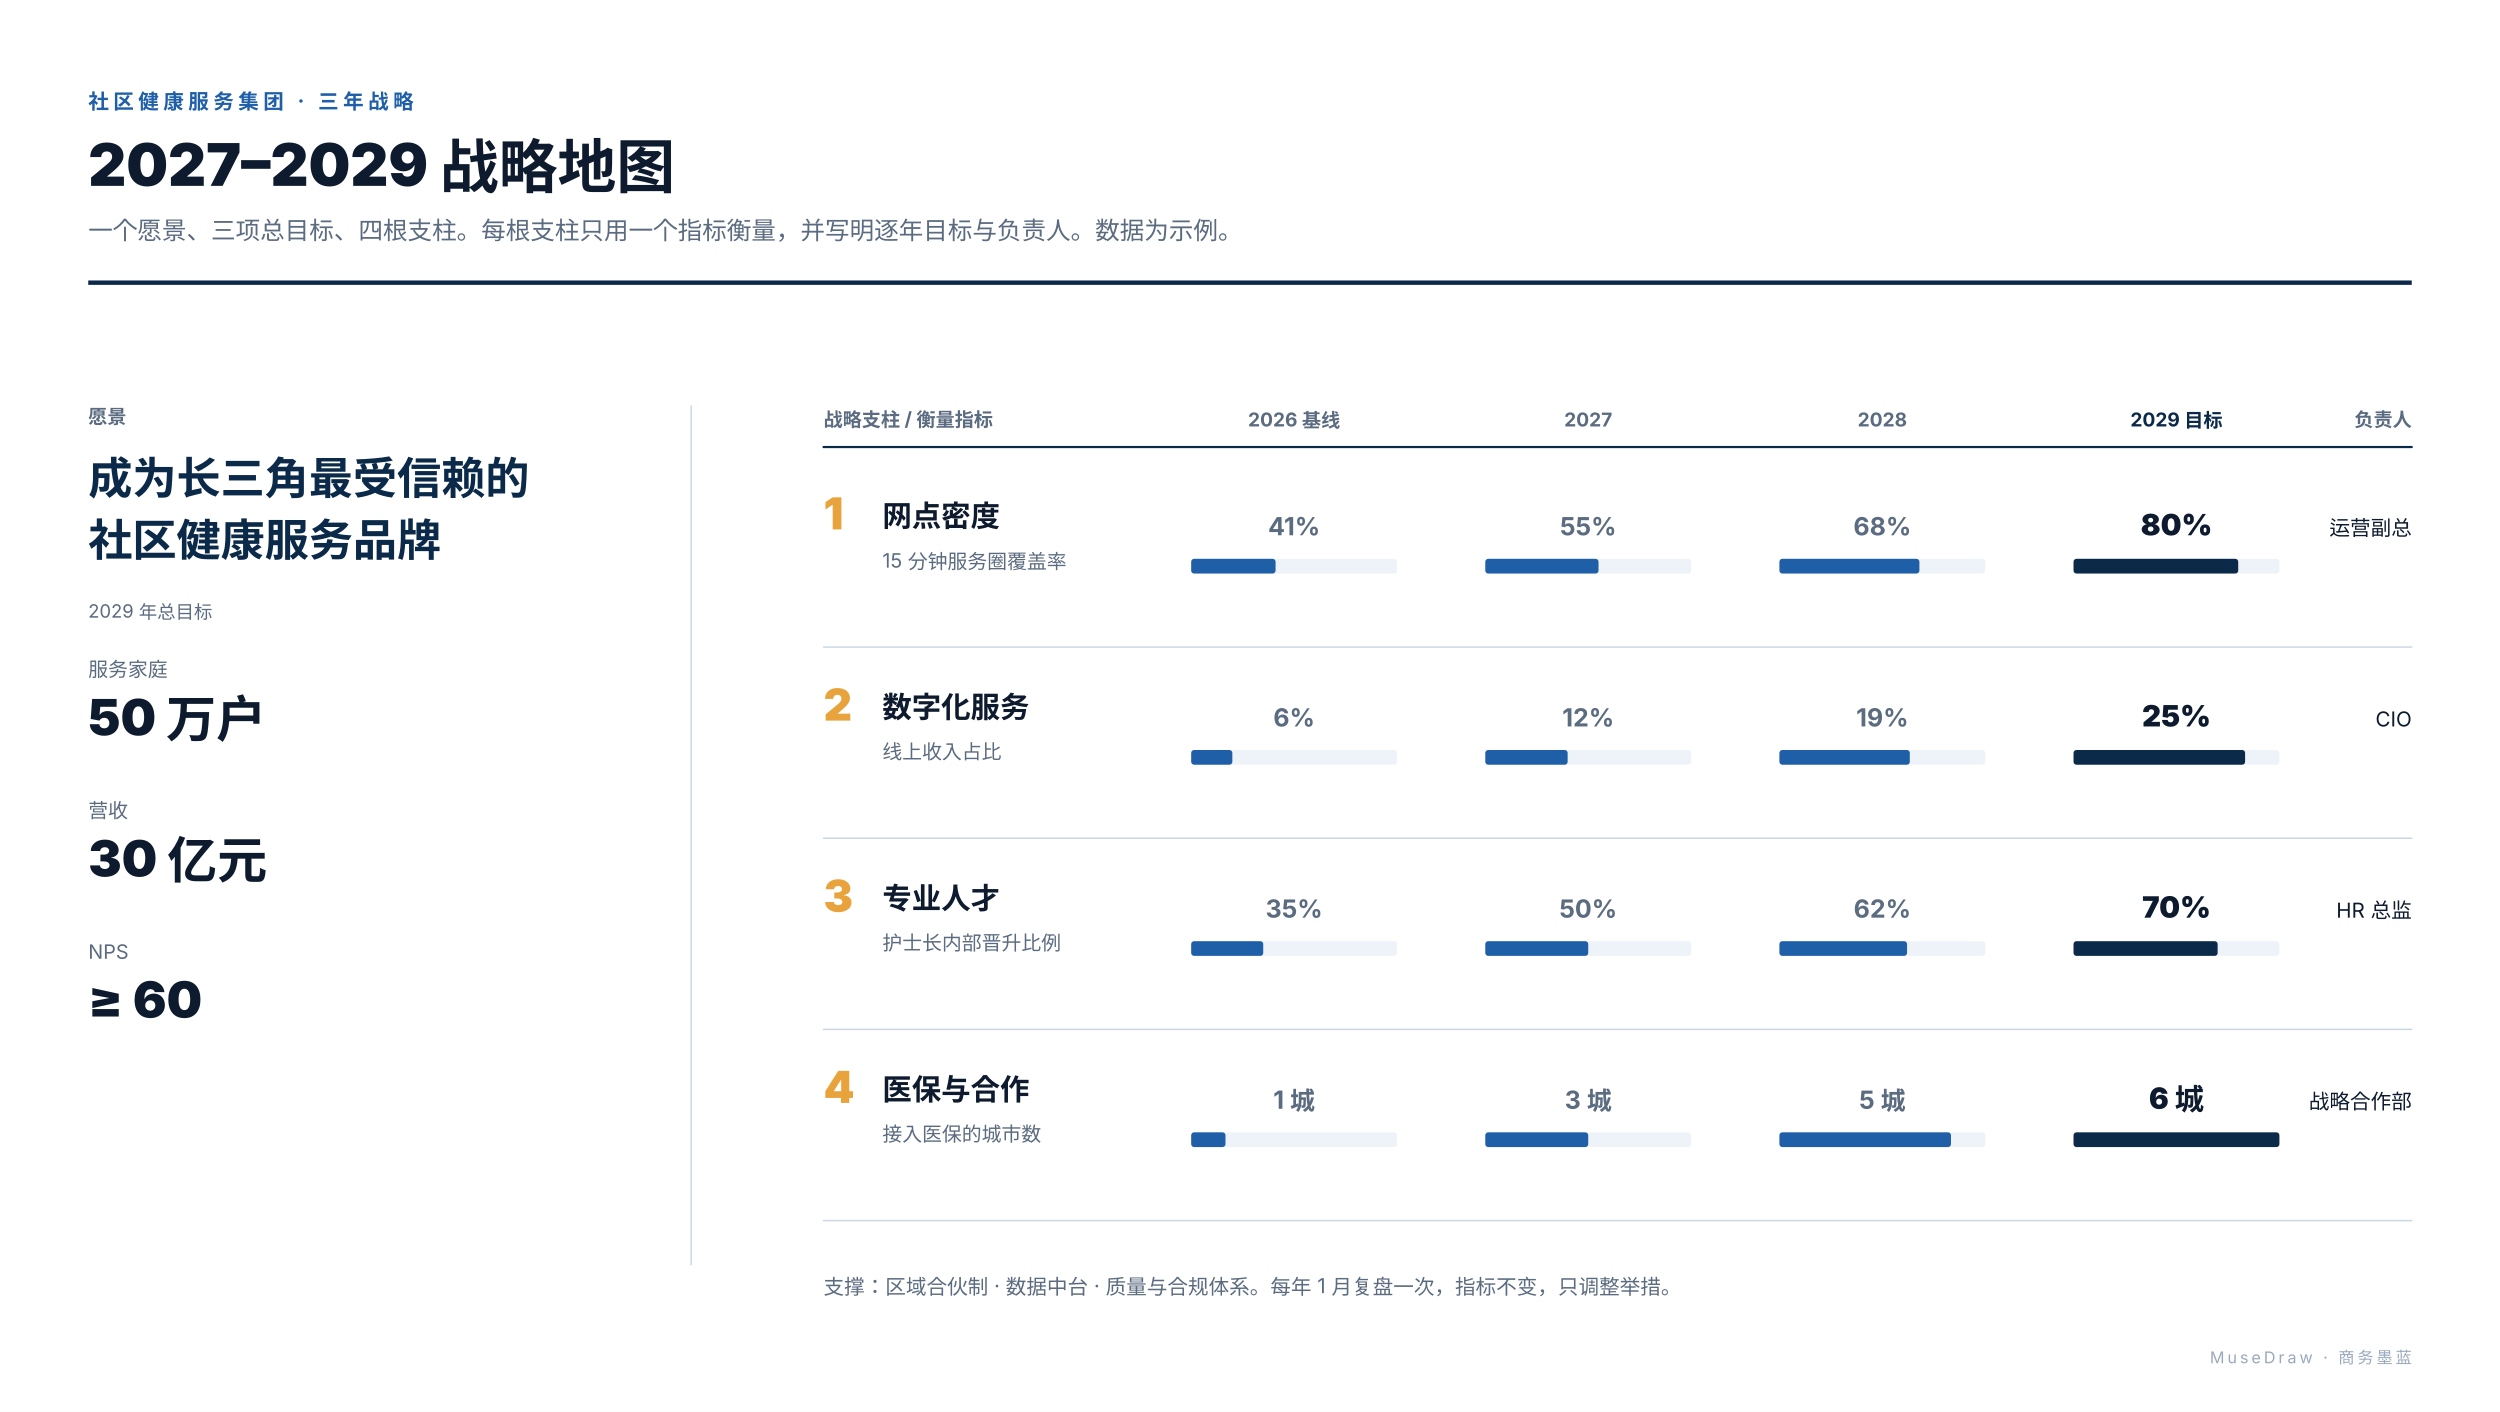
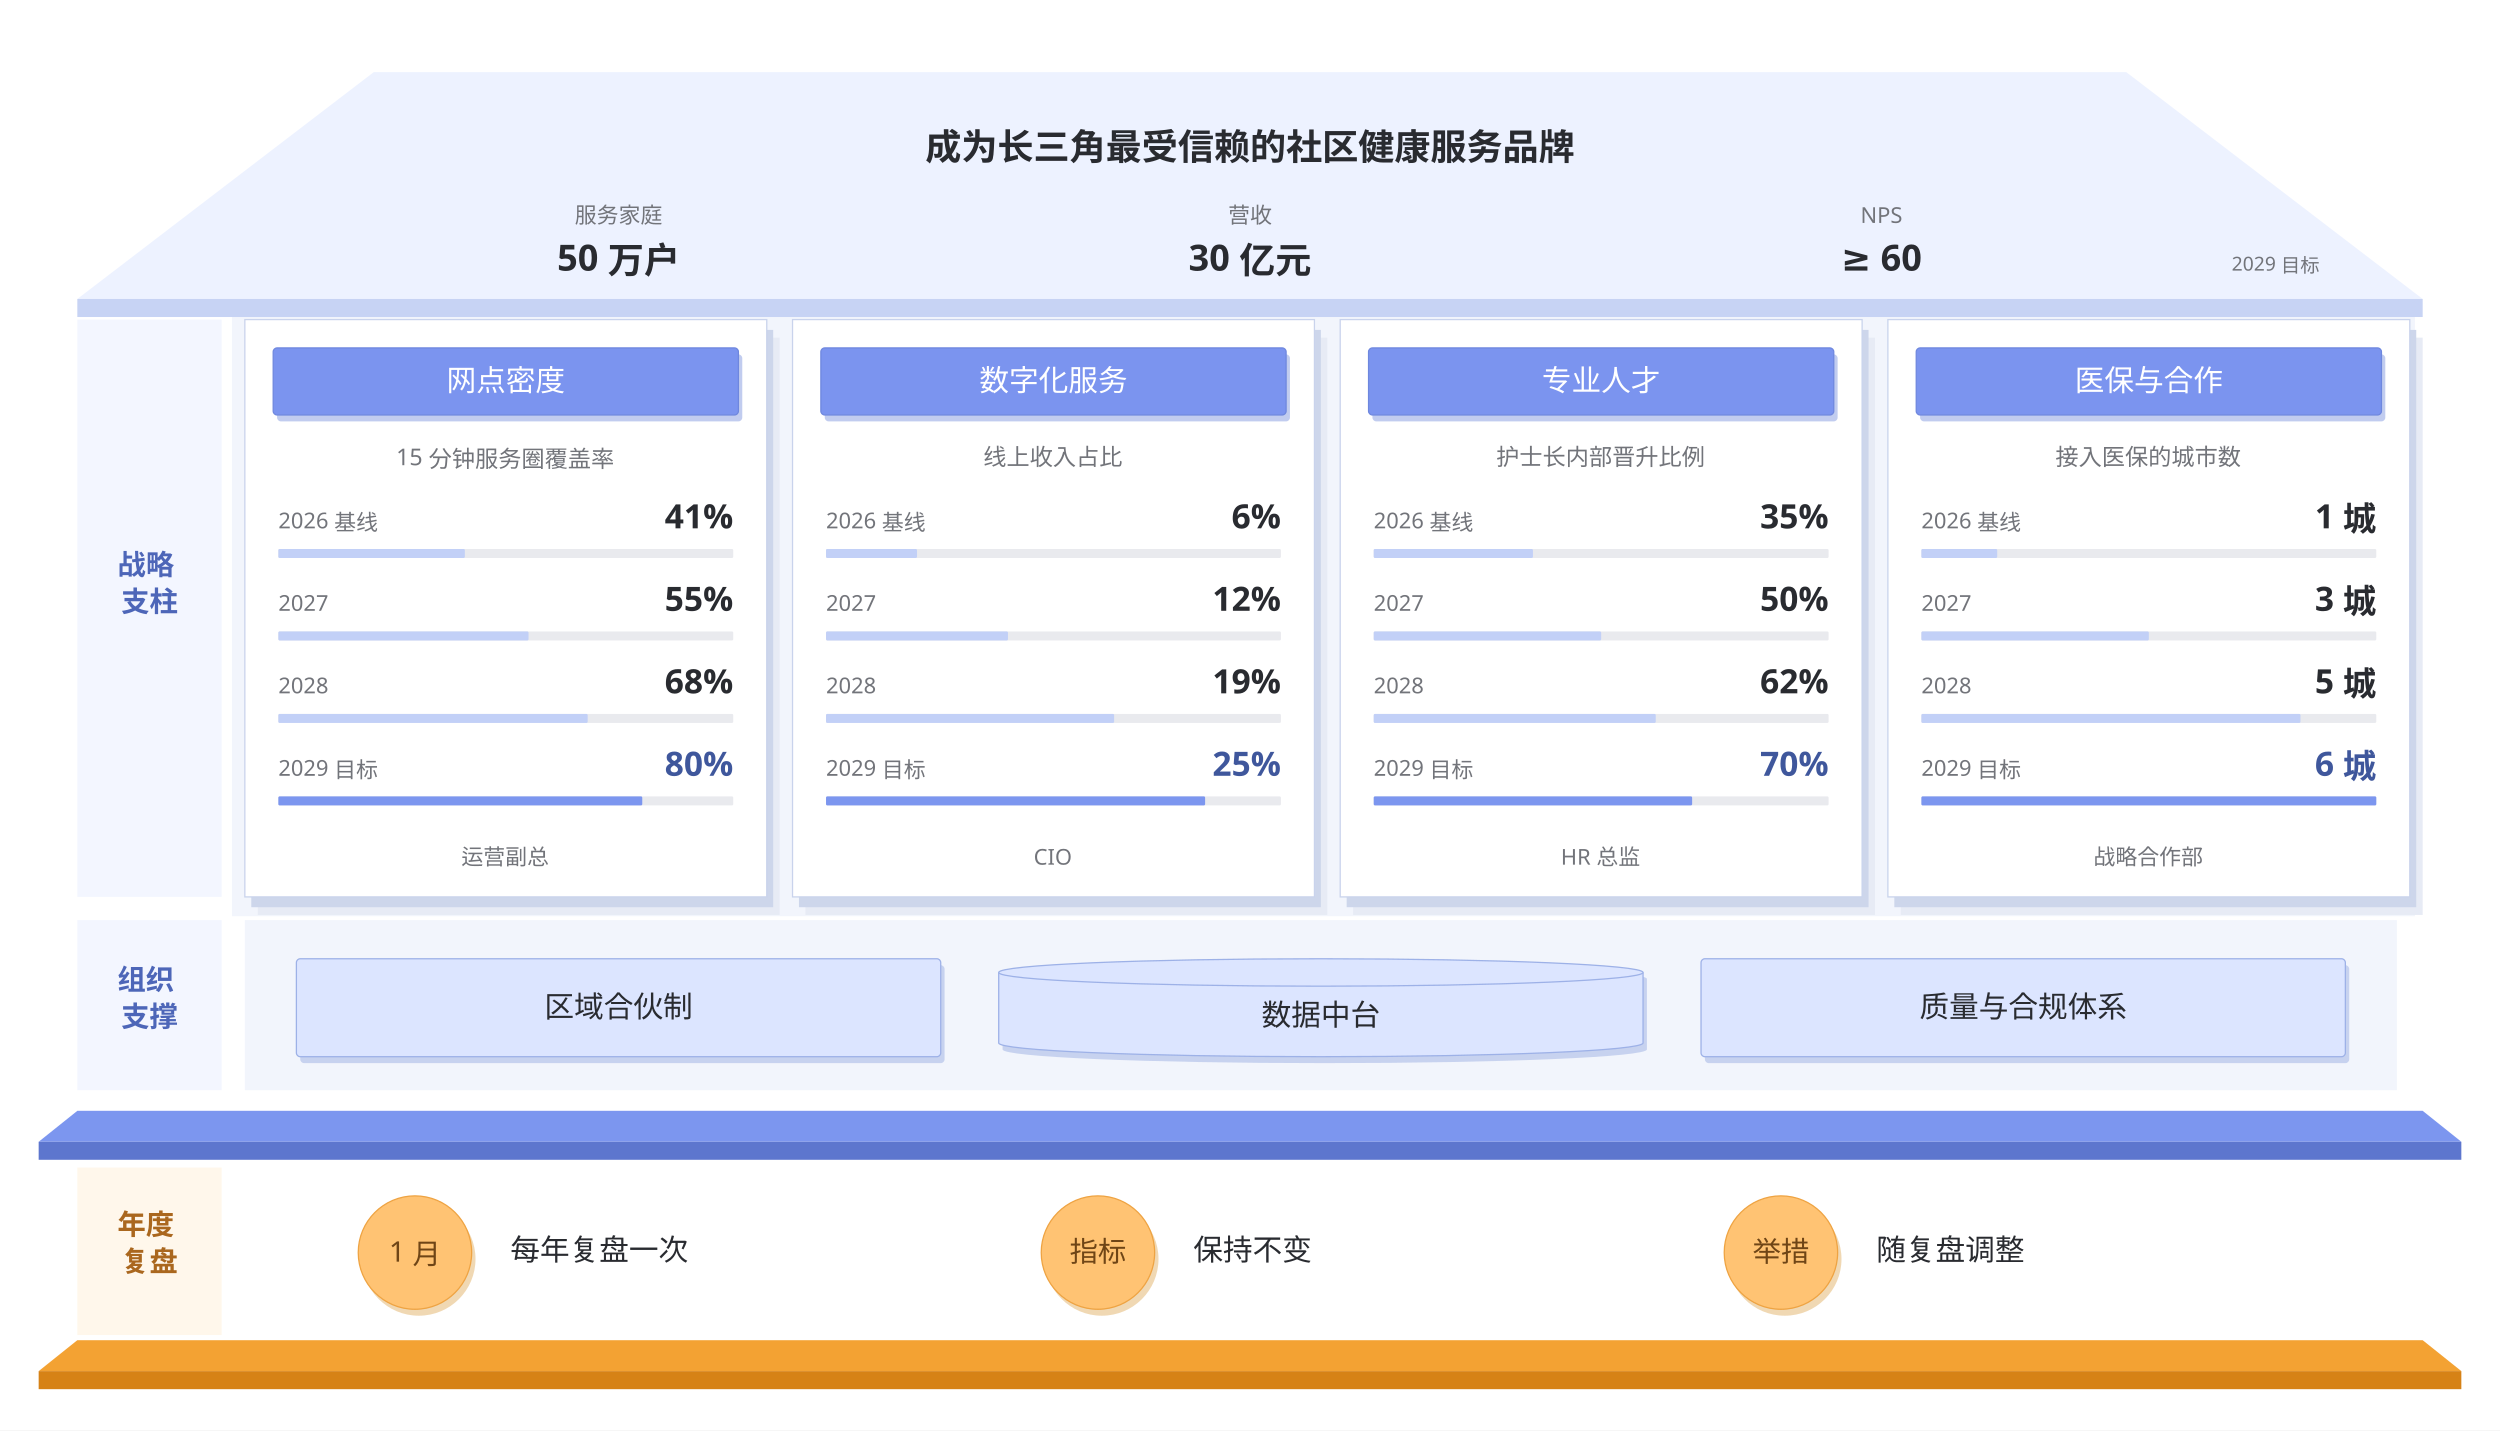
- <svg xmlns="http://www.w3.org/2000/svg" viewBox="0 0 1700 960" width="1700" height="960" role="img" aria-labelledby="md-title md-desc" data-theme="enterprise">
+ <svg xmlns="http://www.w3.org/2000/svg" viewBox="0 0 1940 1110" width="1940" height="1110" role="img" aria-labelledby="md-title md-desc" data-theme="enterprise">
  <defs />
  <g id="background">
-     <rect id="canvas" width="1700" height="960" fill="#FFFFFF" />
+     <rect id="canvas" width="1940" height="1110" fill="#ffffff" />
  </g>
  <g id="zones">
+     <g id="pillar-bay" data-md="zone">
+       <rect x="180" y="242" width="1694" height="469" rx="0" fill="#f2f5fc" stroke="none" stroke-width="1" />
+     </g>
+     <g id="pillar-label" data-md="zone">
+       <rect x="60" y="248" width="112" height="448" rx="0" fill="#f3f6ff" stroke="none" stroke-width="1" />
+     </g>
+     <g id="pillar-0-shadow-outer" data-md="zone">
+       <rect x="200" y="262" width="405" height="448" rx="0" fill="#e7ebf5" stroke="none" stroke-width="1" />
+     </g>
+     <g id="pillar-0-shadow-inner" data-md="zone">
+       <rect x="195" y="256" width="405" height="448" rx="0" fill="#cdd6eb" stroke="none" stroke-width="1" />
+     </g>
+     <g id="pillar-0" data-md="zone">
+       <rect x="190" y="248" width="405" height="448" rx="0" fill="#ffffff" stroke="#c9d3ec" stroke-width="1" />
+     </g>
+     <g id="pillar-1-shadow-outer" data-md="zone">
+       <rect x="625" y="262" width="405" height="448" rx="0" fill="#e7ebf5" stroke="none" stroke-width="1" />
+     </g>
+     <g id="pillar-1-shadow-inner" data-md="zone">
+       <rect x="620" y="256" width="405" height="448" rx="0" fill="#cdd6eb" stroke="none" stroke-width="1" />
+     </g>
+     <g id="pillar-1" data-md="zone">
+       <rect x="615" y="248" width="405" height="448" rx="0" fill="#ffffff" stroke="#c9d3ec" stroke-width="1" />
+     </g>
+     <g id="pillar-2-shadow-outer" data-md="zone">
+       <rect x="1050" y="262" width="405" height="448" rx="0" fill="#e7ebf5" stroke="none" stroke-width="1" />
+     </g>
+     <g id="pillar-2-shadow-inner" data-md="zone">
+       <rect x="1045" y="256" width="405" height="448" rx="0" fill="#cdd6eb" stroke="none" stroke-width="1" />
+     </g>
+     <g id="pillar-2" data-md="zone">
+       <rect x="1040" y="248" width="405" height="448" rx="0" fill="#ffffff" stroke="#c9d3ec" stroke-width="1" />
+     </g>
+     <g id="pillar-3-shadow-outer" data-md="zone">
+       <rect x="1475" y="262" width="405" height="448" rx="0" fill="#e7ebf5" stroke="none" stroke-width="1" />
+     </g>
+     <g id="pillar-3-shadow-inner" data-md="zone">
+       <rect x="1470" y="256" width="405" height="448" rx="0" fill="#cdd6eb" stroke="none" stroke-width="1" />
+     </g>
+     <g id="pillar-3" data-md="zone">
+       <rect x="1465" y="248" width="405" height="448" rx="0" fill="#ffffff" stroke="#c9d3ec" stroke-width="1" />
+     </g>
+     <g id="support-label" data-md="zone">
+       <rect x="60" y="714" width="112" height="132" rx="0" fill="#f3f6ff" stroke="none" stroke-width="1" />
+     </g>
+     <g id="support-band" data-md="zone">
+       <rect x="190" y="714" width="1670" height="132" rx="0" fill="#f2f5fc" stroke="none" stroke-width="1" />
+     </g>
+     <g id="review-label" data-md="zone">
+       <rect x="60" y="906" width="112" height="130" rx="0" fill="#fff7eb" stroke="none" stroke-width="1" />
+     </g>
    <g id="bar-1" data-md="bar">
-       <rect x="810" y="380" width="140" height="10" rx="2" fill="#EEF3F9" />
-       <rect x="810" y="380" width="57.4" height="10" rx="2" fill="#1F5FA8" />
+       <rect x="216" y="426" width="353" height="7" rx="1" fill="#e9eaee" />
+       <rect x="216" y="426" width="144.73" height="7" rx="1" fill="#c2d0f7" />
    </g>
    <g id="bar-2" data-md="bar">
-       <rect x="1010" y="380" width="140" height="10" rx="2" fill="#EEF3F9" />
-       <rect x="1010" y="380" width="77" height="10" rx="2" fill="#1F5FA8" />
+       <rect x="216" y="490" width="353" height="7" rx="1" fill="#e9eaee" />
+       <rect x="216" y="490" width="194.15" height="7" rx="1" fill="#c2d0f7" />
    </g>
    <g id="bar-3" data-md="bar">
-       <rect x="1210" y="380" width="140" height="10" rx="2" fill="#EEF3F9" />
-       <rect x="1210" y="380" width="95.2" height="10" rx="2" fill="#1F5FA8" />
+       <rect x="216" y="554" width="353" height="7" rx="1" fill="#e9eaee" />
+       <rect x="216" y="554" width="240.04" height="7" rx="1" fill="#c2d0f7" />
    </g>
    <g id="bar-4" data-md="bar">
-       <rect x="1410" y="380" width="140" height="10" rx="2" fill="#EEF3F9" />
-       <rect x="1410" y="380" width="112" height="10" rx="2" fill="#0B2A4A" />
+       <rect x="216" y="618" width="353" height="7" rx="1" fill="#e9eaee" />
+       <rect x="216" y="618" width="282.4" height="7" rx="1" fill="#7c96ef" />
    </g>
    <g id="bar-5" data-md="bar">
-       <rect x="810" y="510" width="140" height="10" rx="2" fill="#EEF3F9" />
-       <rect x="810" y="510" width="28" height="10" rx="2" fill="#1F5FA8" />
+       <rect x="641" y="426" width="353" height="7" rx="1" fill="#e9eaee" />
+       <rect x="641" y="426" width="70.6" height="7" rx="1" fill="#c2d0f7" />
    </g>
    <g id="bar-6" data-md="bar">
-       <rect x="1010" y="510" width="140" height="10" rx="2" fill="#EEF3F9" />
-       <rect x="1010" y="510" width="56" height="10" rx="2" fill="#1F5FA8" />
+       <rect x="641" y="490" width="353" height="7" rx="1" fill="#e9eaee" />
+       <rect x="641" y="490" width="141.2" height="7" rx="1" fill="#c2d0f7" />
    </g>
    <g id="bar-7" data-md="bar">
-       <rect x="1210" y="510" width="140" height="10" rx="2" fill="#EEF3F9" />
-       <rect x="1210" y="510" width="88.67" height="10" rx="2" fill="#1F5FA8" />
+       <rect x="641" y="554" width="353" height="7" rx="1" fill="#e9eaee" />
+       <rect x="641" y="554" width="223.57" height="7" rx="1" fill="#c2d0f7" />
    </g>
    <g id="bar-8" data-md="bar">
-       <rect x="1410" y="510" width="140" height="10" rx="2" fill="#EEF3F9" />
-       <rect x="1410" y="510" width="116.67" height="10" rx="2" fill="#0B2A4A" />
+       <rect x="641" y="618" width="353" height="7" rx="1" fill="#e9eaee" />
+       <rect x="641" y="618" width="294.17" height="7" rx="1" fill="#7c96ef" />
    </g>
    <g id="bar-9" data-md="bar">
-       <rect x="810" y="640" width="140" height="10" rx="2" fill="#EEF3F9" />
-       <rect x="810" y="640" width="49" height="10" rx="2" fill="#1F5FA8" />
+       <rect x="1066" y="426" width="353" height="7" rx="1" fill="#e9eaee" />
+       <rect x="1066" y="426" width="123.55" height="7" rx="1" fill="#c2d0f7" />
    </g>
    <g id="bar-10" data-md="bar">
-       <rect x="1010" y="640" width="140" height="10" rx="2" fill="#EEF3F9" />
-       <rect x="1010" y="640" width="70" height="10" rx="2" fill="#1F5FA8" />
+       <rect x="1066" y="490" width="353" height="7" rx="1" fill="#e9eaee" />
+       <rect x="1066" y="490" width="176.5" height="7" rx="1" fill="#c2d0f7" />
    </g>
    <g id="bar-11" data-md="bar">
-       <rect x="1210" y="640" width="140" height="10" rx="2" fill="#EEF3F9" />
-       <rect x="1210" y="640" width="86.8" height="10" rx="2" fill="#1F5FA8" />
+       <rect x="1066" y="554" width="353" height="7" rx="1" fill="#e9eaee" />
+       <rect x="1066" y="554" width="218.86" height="7" rx="1" fill="#c2d0f7" />
    </g>
    <g id="bar-12" data-md="bar">
-       <rect x="1410" y="640" width="140" height="10" rx="2" fill="#EEF3F9" />
-       <rect x="1410" y="640" width="98" height="10" rx="2" fill="#0B2A4A" />
+       <rect x="1066" y="618" width="353" height="7" rx="1" fill="#e9eaee" />
+       <rect x="1066" y="618" width="247.1" height="7" rx="1" fill="#7c96ef" />
    </g>
    <g id="bar-13" data-md="bar">
-       <rect x="810" y="770" width="140" height="10" rx="2" fill="#EEF3F9" />
-       <rect x="810" y="770" width="23.33" height="10" rx="2" fill="#1F5FA8" />
+       <rect x="1491" y="426" width="353" height="7" rx="1" fill="#e9eaee" />
+       <rect x="1491" y="426" width="58.83" height="7" rx="1" fill="#c2d0f7" />
    </g>
    <g id="bar-14" data-md="bar">
-       <rect x="1010" y="770" width="140" height="10" rx="2" fill="#EEF3F9" />
-       <rect x="1010" y="770" width="70" height="10" rx="2" fill="#1F5FA8" />
+       <rect x="1491" y="490" width="353" height="7" rx="1" fill="#e9eaee" />
+       <rect x="1491" y="490" width="176.5" height="7" rx="1" fill="#c2d0f7" />
    </g>
    <g id="bar-15" data-md="bar">
-       <rect x="1210" y="770" width="140" height="10" rx="2" fill="#EEF3F9" />
-       <rect x="1210" y="770" width="116.67" height="10" rx="2" fill="#1F5FA8" />
+       <rect x="1491" y="554" width="353" height="7" rx="1" fill="#e9eaee" />
+       <rect x="1491" y="554" width="294.17" height="7" rx="1" fill="#c2d0f7" />
    </g>
    <g id="bar-16" data-md="bar">
-       <rect x="1410" y="770" width="140" height="10" rx="2" fill="#EEF3F9" />
-       <rect x="1410" y="770" width="140" height="10" rx="2" fill="#0B2A4A" />
-     </g>
-     <path id="line-1" d="M470 276 L470 860" fill="none" stroke="#C9D5E3" stroke-width="1" stroke-linecap="round" />
-     <path id="line-2" d="M560 304 L1640 304" fill="none" stroke="#0B2A4A" stroke-width="1.5" stroke-linecap="round" />
-     <path id="line-3" d="M560 440 L1640 440" fill="none" stroke="#C9D5E3" stroke-width="1" stroke-linecap="round" />
-     <path id="line-4" d="M560 570 L1640 570" fill="none" stroke="#C9D5E3" stroke-width="1" stroke-linecap="round" />
-     <path id="line-5" d="M560 700 L1640 700" fill="none" stroke="#C9D5E3" stroke-width="1" stroke-linecap="round" />
-     <path id="line-6" d="M560 830 L1640 830" fill="none" stroke="#C9D5E3" stroke-width="1" stroke-linecap="round" />
+       <rect x="1491" y="618" width="353" height="7" rx="1" fill="#e9eaee" />
+       <rect x="1491" y="618" width="353" height="7" rx="1" fill="#7c96ef" />
+     </g>
+     <path id="path-1" d="M60 232 L290 56 L1650 56 L1880 232 Z" fill="#edf2ff" stroke="none" stroke-width="1" stroke-linecap="round" stroke-linejoin="round" />
+     <path id="path-2" d="M60 862 L1880 862 L1910 886 L30 886 Z" fill="#7c96ef" stroke="none" stroke-width="1" stroke-linecap="round" stroke-linejoin="round" />
+     <path id="path-3" d="M60 1040 L1880 1040 L1910 1064 L30 1064 Z" fill="#f3a233" stroke="none" stroke-width="1" stroke-linecap="round" stroke-linejoin="round" />
+     <path id="path-4" d="M60 232 L1880 232 L1880 246 L60 246 Z" fill="#c7d3f4" stroke="none" stroke-width="1" stroke-linecap="round" stroke-linejoin="round" />
+     <path id="path-5" d="M30 886 L1910 886 L1910 900 L30 900 Z" fill="#5d76ce" stroke="none" stroke-width="1" stroke-linecap="round" stroke-linejoin="round" />
+     <path id="path-6" d="M30 1064 L1910 1064 L1910 1078 L30 1078 Z" fill="#d68216" stroke="none" stroke-width="1" stroke-linecap="round" stroke-linejoin="round" />
  </g>
  <g id="edges" />
-   <g id="nodes" />
+   <g id="nodes">
+     <g id="pillar-head-0" data-md="node" data-box="212,270,361,52" data-shape="box" data-label="inside">
+       <rect x="215" y="275" width="361" height="52" rx="3" fill="#c1ccef" stroke="none" />
+       <rect x="212" y="270" width="361" height="52" rx="3" fill="#7b94ef" stroke="#6e87de" stroke-width="1" />
+       <text class="md-label" x="392.5" y="303.36" font-family="Segoe UI, Microsoft YaHei, sans-serif" font-size="23" font-weight="500" fill="#ffffff" text-anchor="middle">
+         <tspan x="392.5">网点密度</tspan>
+       </text>
+     </g>
+     <g id="pillar-head-1" data-md="node" data-box="637,270,361,52" data-shape="box" data-label="inside">
+       <rect x="640" y="275" width="361" height="52" rx="3" fill="#c1ccef" stroke="none" />
+       <rect x="637" y="270" width="361" height="52" rx="3" fill="#7b94ef" stroke="#6e87de" stroke-width="1" />
+       <text class="md-label" x="817.5" y="303.36" font-family="Segoe UI, Microsoft YaHei, sans-serif" font-size="23" font-weight="500" fill="#ffffff" text-anchor="middle">
+         <tspan x="817.5">数字化服务</tspan>
+       </text>
+     </g>
+     <g id="pillar-head-2" data-md="node" data-box="1062,270,361,52" data-shape="box" data-label="inside">
+       <rect x="1065" y="275" width="361" height="52" rx="3" fill="#c1ccef" stroke="none" />
+       <rect x="1062" y="270" width="361" height="52" rx="3" fill="#7b94ef" stroke="#6e87de" stroke-width="1" />
+       <text class="md-label" x="1242.5" y="303.36" font-family="Segoe UI, Microsoft YaHei, sans-serif" font-size="23" font-weight="500" fill="#ffffff" text-anchor="middle">
+         <tspan x="1242.5">专业人才</tspan>
+       </text>
+     </g>
+     <g id="pillar-head-3" data-md="node" data-box="1487,270,361,52" data-shape="box" data-label="inside">
+       <rect x="1490" y="275" width="361" height="52" rx="3" fill="#c1ccef" stroke="none" />
+       <rect x="1487" y="270" width="361" height="52" rx="3" fill="#7b94ef" stroke="#6e87de" stroke-width="1" />
+       <text class="md-label" x="1667.5" y="303.36" font-family="Segoe UI, Microsoft YaHei, sans-serif" font-size="23" font-weight="500" fill="#ffffff" text-anchor="middle">
+         <tspan x="1667.5">医保与合作</tspan>
+       </text>
+     </g>
+     <g id="support-0" data-md="node" data-box="230,744,500,76" data-shape="box" data-label="inside">
+       <rect x="233" y="749" width="500" height="76" rx="3" fill="#c7d2ef" stroke="none" />
+       <rect x="230" y="744" width="500" height="76" rx="3" fill="#dce5ff" stroke="#9db1e7" stroke-width="1" />
+       <text class="md-label" x="480" y="789.36" font-family="Segoe UI, Microsoft YaHei, sans-serif" font-size="23" font-weight="500" fill="#292b30" text-anchor="middle">
+         <tspan x="480">区域合伙制</tspan>
+       </text>
+     </g>
+     <g id="support-1" data-md="node" data-box="775,744,500,76" data-shape="cylinder" data-label="inside">
+       <path d="M778 759.64V814.36A250 10.64 0 0 0 1278 814.36V759.64A250 10.64 0 0 0 778 759.64Z" fill="#c7d2ef" stroke="none" />
+       <path d="M778 759.64A250 10.64 0 0 0 1278 759.64" fill="none" stroke="none" />
+       <path d="M775 754.64V809.36A250 10.64 0 0 0 1275 809.36V754.64A250 10.64 0 0 0 775 754.64Z" fill="#dce5ff" stroke="#9db1e7" stroke-width="1" />
+       <path d="M775 754.64A250 10.64 0 0 0 1275 754.64" fill="none" stroke="#9db1e7" stroke-width="1" />
+       <text class="md-label" x="1025" y="795.74" font-family="Segoe UI, Microsoft YaHei, sans-serif" font-size="23" font-weight="500" fill="#292b30" text-anchor="middle">
+         <tspan x="1025">数据中台</tspan>
+       </text>
+     </g>
+     <g id="support-2" data-md="node" data-box="1320,744,500,76" data-shape="box" data-label="inside">
+       <rect x="1323" y="749" width="500" height="76" rx="3" fill="#c7d2ef" stroke="none" />
+       <rect x="1320" y="744" width="500" height="76" rx="3" fill="#dce5ff" stroke="#9db1e7" stroke-width="1" />
+       <text class="md-label" x="1570" y="789.36" font-family="Segoe UI, Microsoft YaHei, sans-serif" font-size="23" font-weight="500" fill="#292b30" text-anchor="middle">
+         <tspan x="1570">质量与合规体系</tspan>
+       </text>
+     </g>
+     <g id="review-0" data-md="node" data-box="278,928,88,88" data-shape="circle" data-label="inside">
+       <ellipse cx="325" cy="977" rx="44" ry="44" fill="#f0d8b3" stroke="none" />
+       <ellipse cx="322" cy="972" rx="44" ry="44" fill="#ffc373" stroke="#eea342" stroke-width="1" />
+       <text class="md-label" x="322" y="979.04" font-family="Segoe UI, Microsoft YaHei, sans-serif" font-size="22" font-weight="500" fill="#6f4516" text-anchor="middle">
+         <tspan x="322">1 月</tspan>
+       </text>
+     </g>
+     <g id="review-1" data-md="node" data-box="808,928,88,88" data-shape="circle" data-label="inside">
+       <ellipse cx="855" cy="977" rx="44" ry="44" fill="#f0d8b3" stroke="none" />
+       <ellipse cx="852" cy="972" rx="44" ry="44" fill="#ffc373" stroke="#eea342" stroke-width="1" />
+       <text class="md-label" x="852" y="979.04" font-family="Segoe UI, Microsoft YaHei, sans-serif" font-size="22" font-weight="500" fill="#6f4516" text-anchor="middle">
+         <tspan x="852">指标</tspan>
+       </text>
+     </g>
+     <g id="review-2" data-md="node" data-box="1338,928,88,88" data-shape="circle" data-label="inside">
+       <ellipse cx="1385" cy="977" rx="44" ry="44" fill="#f0d8b3" stroke="none" />
+       <ellipse cx="1382" cy="972" rx="44" ry="44" fill="#ffc373" stroke="#eea342" stroke-width="1" />
+       <text class="md-label" x="1382" y="979.04" font-family="Segoe UI, Microsoft YaHei, sans-serif" font-size="22" font-weight="500" fill="#6f4516" text-anchor="middle">
+         <tspan x="1382">举措</tspan>
+       </text>
+     </g>
+   </g>
  <g id="edge-labels" />
  <g id="notes" />
  <g id="legend" />
  <g id="texts">
-     <text x="60" y="288" font-family="Noto Sans SC, Inter, sans-serif" font-size="13" font-weight="700" fill="#5B6B80" text-anchor="start">
-       <tspan x="60">愿景</tspan>
-     </text>
-     <text x="60" y="336" font-family="Noto Sans SC, Inter, sans-serif" font-size="30" font-weight="900" fill="#0B2A4A" text-anchor="start">
-       <tspan x="60">成为长三角最受信赖的</tspan>
-     </text>
-     <text x="60" y="378" font-family="Noto Sans SC, Inter, sans-serif" font-size="30" font-weight="900" fill="#0B2A4A" text-anchor="start">
-       <tspan x="60">社区健康服务品牌</tspan>
-     </text>
-     <text x="60" y="460" font-family="Noto Sans SC, Inter, sans-serif" font-size="13.5" font-weight="400" fill="#5B6B80" text-anchor="start">
-       <tspan x="60">服务家庭</tspan>
-     </text>
-     <text x="60" y="500" font-family="Noto Sans SC, Inter, sans-serif" font-size="34" font-weight="900" fill="#0E1B2E" text-anchor="start">
-       <tspan x="60">50 万户</tspan>
-     </text>
-     <text x="60" y="556" font-family="Noto Sans SC, Inter, sans-serif" font-size="13.5" font-weight="400" fill="#5B6B80" text-anchor="start">
-       <tspan x="60">营收</tspan>
-     </text>
-     <text x="60" y="596" font-family="Noto Sans SC, Inter, sans-serif" font-size="34" font-weight="900" fill="#0E1B2E" text-anchor="start">
-       <tspan x="60">30 亿元</tspan>
-     </text>
-     <text x="60" y="652" font-family="Noto Sans SC, Inter, sans-serif" font-size="13.5" font-weight="400" fill="#5B6B80" text-anchor="start">
-       <tspan x="60">NPS</tspan>
-     </text>
-     <text x="60" y="692" font-family="Noto Sans SC, Inter, sans-serif" font-size="34" font-weight="900" fill="#0E1B2E" text-anchor="start">
-       <tspan x="60">≥ 60</tspan>
-     </text>
-     <text x="60" y="420" font-family="Noto Sans SC, Inter, sans-serif" font-size="12.5" font-weight="400" fill="#5B6B80" text-anchor="start">
-       <tspan x="60">2029 年总目标</tspan>
-     </text>
-     <text x="560" y="290" font-family="Noto Sans SC, Inter, sans-serif" font-size="13" font-weight="700" fill="#5B6B80" text-anchor="start">
-       <tspan x="560">战略支柱 / 衡量指标</tspan>
-     </text>
-     <text x="880" y="290" font-family="Noto Sans SC, Inter, sans-serif" font-size="13" font-weight="700" fill="#5B6B80" text-anchor="middle">
-       <tspan x="880">2026 基线</tspan>
-     </text>
-     <text x="1080" y="290" font-family="Noto Sans SC, Inter, sans-serif" font-size="13" font-weight="700" fill="#5B6B80" text-anchor="middle">
-       <tspan x="1080">2027</tspan>
-     </text>
-     <text x="1280" y="290" font-family="Noto Sans SC, Inter, sans-serif" font-size="13" font-weight="700" fill="#5B6B80" text-anchor="middle">
-       <tspan x="1280">2028</tspan>
-     </text>
-     <text x="1480" y="290" font-family="Noto Sans SC, Inter, sans-serif" font-size="13" font-weight="700" fill="#0B2A4A" text-anchor="middle">
-       <tspan x="1480">2029 目标</tspan>
-     </text>
-     <text x="1640" y="290" font-family="Noto Sans SC, Inter, sans-serif" font-size="13" font-weight="700" fill="#5B6B80" text-anchor="end">
-       <tspan x="1640">负责人</tspan>
-     </text>
-     <text x="560" y="360" font-family="Noto Sans SC, Inter, sans-serif" font-size="30" font-weight="900" fill="#E8A33D" text-anchor="start">
-       <tspan x="560">1</tspan>
-     </text>
-     <text x="600" y="358" font-family="Noto Sans SC, Inter, sans-serif" font-size="20" font-weight="900" fill="#0E1B2E" text-anchor="start">
-       <tspan x="600">网点密度</tspan>
-     </text>
-     <text x="600" y="386" font-family="Noto Sans SC, Inter, sans-serif" font-size="13.5" font-weight="400" fill="#5B6B80" text-anchor="start">
-       <tspan x="600">15 分钟服务圈覆盖率</tspan>
-     </text>
-     <text x="880" y="364" font-family="Noto Sans SC, Inter, sans-serif" font-size="17" font-weight="700" fill="#5B6B80" text-anchor="middle">
-       <tspan x="880">41%</tspan>
-     </text>
-     <text x="1080" y="364" font-family="Noto Sans SC, Inter, sans-serif" font-size="17" font-weight="700" fill="#5B6B80" text-anchor="middle">
-       <tspan x="1080">55%</tspan>
-     </text>
-     <text x="1280" y="364" font-family="Noto Sans SC, Inter, sans-serif" font-size="17" font-weight="700" fill="#5B6B80" text-anchor="middle">
-       <tspan x="1280">68%</tspan>
-     </text>
-     <text x="1480" y="364" font-family="Noto Sans SC, Inter, sans-serif" font-size="20" font-weight="900" fill="#0E1B2E" text-anchor="middle">
-       <tspan x="1480">80%</tspan>
-     </text>
-     <text x="1640" y="364" font-family="Noto Sans SC, Inter, sans-serif" font-size="14" font-weight="400" fill="#0E1B2E" text-anchor="end">
-       <tspan x="1640">运营副总</tspan>
-     </text>
-     <text x="560" y="490" font-family="Noto Sans SC, Inter, sans-serif" font-size="30" font-weight="900" fill="#E8A33D" text-anchor="start">
-       <tspan x="560">2</tspan>
-     </text>
-     <text x="600" y="488" font-family="Noto Sans SC, Inter, sans-serif" font-size="20" font-weight="900" fill="#0E1B2E" text-anchor="start">
-       <tspan x="600">数字化服务</tspan>
-     </text>
-     <text x="600" y="516" font-family="Noto Sans SC, Inter, sans-serif" font-size="13.5" font-weight="400" fill="#5B6B80" text-anchor="start">
-       <tspan x="600">线上收入占比</tspan>
-     </text>
-     <text x="880" y="494" font-family="Noto Sans SC, Inter, sans-serif" font-size="17" font-weight="700" fill="#5B6B80" text-anchor="middle">
-       <tspan x="880">6%</tspan>
-     </text>
-     <text x="1080" y="494" font-family="Noto Sans SC, Inter, sans-serif" font-size="17" font-weight="700" fill="#5B6B80" text-anchor="middle">
-       <tspan x="1080">12%</tspan>
-     </text>
-     <text x="1280" y="494" font-family="Noto Sans SC, Inter, sans-serif" font-size="17" font-weight="700" fill="#5B6B80" text-anchor="middle">
-       <tspan x="1280">19%</tspan>
-     </text>
-     <text x="1480" y="494" font-family="Noto Sans SC, Inter, sans-serif" font-size="20" font-weight="900" fill="#0E1B2E" text-anchor="middle">
-       <tspan x="1480">25%</tspan>
-     </text>
-     <text x="1640" y="494" font-family="Noto Sans SC, Inter, sans-serif" font-size="14" font-weight="400" fill="#0E1B2E" text-anchor="end">
-       <tspan x="1640">CIO</tspan>
-     </text>
-     <text x="560" y="620" font-family="Noto Sans SC, Inter, sans-serif" font-size="30" font-weight="900" fill="#E8A33D" text-anchor="start">
-       <tspan x="560">3</tspan>
-     </text>
-     <text x="600" y="618" font-family="Noto Sans SC, Inter, sans-serif" font-size="20" font-weight="900" fill="#0E1B2E" text-anchor="start">
-       <tspan x="600">专业人才</tspan>
-     </text>
-     <text x="600" y="646" font-family="Noto Sans SC, Inter, sans-serif" font-size="13.5" font-weight="400" fill="#5B6B80" text-anchor="start">
-       <tspan x="600">护士长内部晋升比例</tspan>
-     </text>
-     <text x="880" y="624" font-family="Noto Sans SC, Inter, sans-serif" font-size="17" font-weight="700" fill="#5B6B80" text-anchor="middle">
-       <tspan x="880">35%</tspan>
-     </text>
-     <text x="1080" y="624" font-family="Noto Sans SC, Inter, sans-serif" font-size="17" font-weight="700" fill="#5B6B80" text-anchor="middle">
-       <tspan x="1080">50%</tspan>
-     </text>
-     <text x="1280" y="624" font-family="Noto Sans SC, Inter, sans-serif" font-size="17" font-weight="700" fill="#5B6B80" text-anchor="middle">
-       <tspan x="1280">62%</tspan>
-     </text>
-     <text x="1480" y="624" font-family="Noto Sans SC, Inter, sans-serif" font-size="20" font-weight="900" fill="#0E1B2E" text-anchor="middle">
-       <tspan x="1480">70%</tspan>
-     </text>
-     <text x="1640" y="624" font-family="Noto Sans SC, Inter, sans-serif" font-size="14" font-weight="400" fill="#0E1B2E" text-anchor="end">
-       <tspan x="1640">HR 总监</tspan>
-     </text>
-     <text x="560" y="750" font-family="Noto Sans SC, Inter, sans-serif" font-size="30" font-weight="900" fill="#E8A33D" text-anchor="start">
-       <tspan x="560">4</tspan>
-     </text>
-     <text x="600" y="748" font-family="Noto Sans SC, Inter, sans-serif" font-size="20" font-weight="900" fill="#0E1B2E" text-anchor="start">
-       <tspan x="600">医保与合作</tspan>
-     </text>
-     <text x="600" y="776" font-family="Noto Sans SC, Inter, sans-serif" font-size="13.5" font-weight="400" fill="#5B6B80" text-anchor="start">
-       <tspan x="600">接入医保的城市数</tspan>
-     </text>
-     <text x="880" y="754" font-family="Noto Sans SC, Inter, sans-serif" font-size="17" font-weight="700" fill="#5B6B80" text-anchor="middle">
-       <tspan x="880">1 城</tspan>
-     </text>
-     <text x="1080" y="754" font-family="Noto Sans SC, Inter, sans-serif" font-size="17" font-weight="700" fill="#5B6B80" text-anchor="middle">
-       <tspan x="1080">3 城</tspan>
-     </text>
-     <text x="1280" y="754" font-family="Noto Sans SC, Inter, sans-serif" font-size="17" font-weight="700" fill="#5B6B80" text-anchor="middle">
-       <tspan x="1280">5 城</tspan>
-     </text>
-     <text x="1480" y="754" font-family="Noto Sans SC, Inter, sans-serif" font-size="20" font-weight="900" fill="#0E1B2E" text-anchor="middle">
-       <tspan x="1480">6 城</tspan>
-     </text>
-     <text x="1640" y="754" font-family="Noto Sans SC, Inter, sans-serif" font-size="14" font-weight="400" fill="#0E1B2E" text-anchor="end">
-       <tspan x="1640">战略合作部</tspan>
-     </text>
-     <text x="560" y="880" font-family="Noto Sans SC, Inter, sans-serif" font-size="14" font-weight="400" fill="#5B6B80" text-anchor="start">
-       <tspan x="560">支撑：区域合伙制 · 数据中台 · 质量与合规体系。每年 1 月复盘一次，指标不变，只调整举措。</tspan>
+     <text x="970" y="124" font-family="Segoe UI, Microsoft YaHei, sans-serif" font-size="28" font-weight="600" fill="#292b30" text-anchor="middle">
+       <tspan x="970">成为长三角最受信赖的社区健康服务品牌</tspan>
+     </text>
+     <text x="480" y="173" font-family="Segoe UI, Microsoft YaHei, sans-serif" font-size="17" font-weight="400" fill="#72747a" text-anchor="middle">
+       <tspan x="480">服务家庭</tspan>
+     </text>
+     <text x="480" y="210" font-family="Segoe UI, Microsoft YaHei, sans-serif" font-size="28" font-weight="600" fill="#292b30" text-anchor="middle">
+       <tspan x="480">50 万户</tspan>
+     </text>
+     <text x="970" y="173" font-family="Segoe UI, Microsoft YaHei, sans-serif" font-size="17" font-weight="400" fill="#72747a" text-anchor="middle">
+       <tspan x="970">营收</tspan>
+     </text>
+     <text x="970" y="210" font-family="Segoe UI, Microsoft YaHei, sans-serif" font-size="28" font-weight="600" fill="#292b30" text-anchor="middle">
+       <tspan x="970">30 亿元</tspan>
+     </text>
+     <text x="1460" y="173" font-family="Segoe UI, Microsoft YaHei, sans-serif" font-size="17" font-weight="400" fill="#72747a" text-anchor="middle">
+       <tspan x="1460">NPS</tspan>
+     </text>
+     <text x="1460" y="210" font-family="Segoe UI, Microsoft YaHei, sans-serif" font-size="28" font-weight="600" fill="#292b30" text-anchor="middle">
+       <tspan x="1460">≥ 60</tspan>
+     </text>
+     <text x="1800" y="210" font-family="Segoe UI, Microsoft YaHei, sans-serif" font-size="15" font-weight="400" fill="#72747a" text-anchor="end">
+       <tspan x="1800">2029 目标</tspan>
+     </text>
+     <text x="116" y="446" font-family="Segoe UI, Microsoft YaHei, sans-serif" font-size="22" font-weight="600" fill="#4d66b8" text-anchor="middle">
+       <tspan x="116">战略</tspan>
+       <tspan x="116" dy="28.6">支柱</tspan>
+     </text>
+     <text x="392" y="361" font-family="Segoe UI, Microsoft YaHei, sans-serif" font-size="18" font-weight="400" fill="#72747a" text-anchor="middle">
+       <tspan x="392">15 分钟服务圈覆盖率</tspan>
+     </text>
+     <text x="216" y="410" font-family="Segoe UI, Microsoft YaHei, sans-serif" font-size="17" font-weight="400" fill="#72747a" text-anchor="start">
+       <tspan x="216">2026 基线</tspan>
+     </text>
+     <text x="569" y="410" font-family="Segoe UI, Microsoft YaHei, sans-serif" font-size="26" font-weight="600" fill="#292b30" text-anchor="end">
+       <tspan x="569">41%</tspan>
+     </text>
+     <text x="216" y="474" font-family="Segoe UI, Microsoft YaHei, sans-serif" font-size="17" font-weight="400" fill="#72747a" text-anchor="start">
+       <tspan x="216">2027</tspan>
+     </text>
+     <text x="569" y="474" font-family="Segoe UI, Microsoft YaHei, sans-serif" font-size="26" font-weight="600" fill="#292b30" text-anchor="end">
+       <tspan x="569">55%</tspan>
+     </text>
+     <text x="216" y="538" font-family="Segoe UI, Microsoft YaHei, sans-serif" font-size="17" font-weight="400" fill="#72747a" text-anchor="start">
+       <tspan x="216">2028</tspan>
+     </text>
+     <text x="569" y="538" font-family="Segoe UI, Microsoft YaHei, sans-serif" font-size="26" font-weight="600" fill="#292b30" text-anchor="end">
+       <tspan x="569">68%</tspan>
+     </text>
+     <text x="216" y="602" font-family="Segoe UI, Microsoft YaHei, sans-serif" font-size="17" font-weight="400" fill="#72747a" text-anchor="start">
+       <tspan x="216">2029 目标</tspan>
+     </text>
+     <text x="569" y="602" font-family="Segoe UI, Microsoft YaHei, sans-serif" font-size="26" font-weight="600" fill="#3f579c" text-anchor="end">
+       <tspan x="569">80%</tspan>
+     </text>
+     <text x="392" y="671" font-family="Segoe UI, Microsoft YaHei, sans-serif" font-size="17" font-weight="400" fill="#72747a" text-anchor="middle">
+       <tspan x="392">运营副总</tspan>
+     </text>
+     <text x="817" y="361" font-family="Segoe UI, Microsoft YaHei, sans-serif" font-size="18" font-weight="400" fill="#72747a" text-anchor="middle">
+       <tspan x="817">线上收入占比</tspan>
+     </text>
+     <text x="641" y="410" font-family="Segoe UI, Microsoft YaHei, sans-serif" font-size="17" font-weight="400" fill="#72747a" text-anchor="start">
+       <tspan x="641">2026 基线</tspan>
+     </text>
+     <text x="994" y="410" font-family="Segoe UI, Microsoft YaHei, sans-serif" font-size="26" font-weight="600" fill="#292b30" text-anchor="end">
+       <tspan x="994">6%</tspan>
+     </text>
+     <text x="641" y="474" font-family="Segoe UI, Microsoft YaHei, sans-serif" font-size="17" font-weight="400" fill="#72747a" text-anchor="start">
+       <tspan x="641">2027</tspan>
+     </text>
+     <text x="994" y="474" font-family="Segoe UI, Microsoft YaHei, sans-serif" font-size="26" font-weight="600" fill="#292b30" text-anchor="end">
+       <tspan x="994">12%</tspan>
+     </text>
+     <text x="641" y="538" font-family="Segoe UI, Microsoft YaHei, sans-serif" font-size="17" font-weight="400" fill="#72747a" text-anchor="start">
+       <tspan x="641">2028</tspan>
+     </text>
+     <text x="994" y="538" font-family="Segoe UI, Microsoft YaHei, sans-serif" font-size="26" font-weight="600" fill="#292b30" text-anchor="end">
+       <tspan x="994">19%</tspan>
+     </text>
+     <text x="641" y="602" font-family="Segoe UI, Microsoft YaHei, sans-serif" font-size="17" font-weight="400" fill="#72747a" text-anchor="start">
+       <tspan x="641">2029 目标</tspan>
+     </text>
+     <text x="994" y="602" font-family="Segoe UI, Microsoft YaHei, sans-serif" font-size="26" font-weight="600" fill="#3f579c" text-anchor="end">
+       <tspan x="994">25%</tspan>
+     </text>
+     <text x="817" y="671" font-family="Segoe UI, Microsoft YaHei, sans-serif" font-size="17" font-weight="400" fill="#72747a" text-anchor="middle">
+       <tspan x="817">CIO</tspan>
+     </text>
+     <text x="1242" y="361" font-family="Segoe UI, Microsoft YaHei, sans-serif" font-size="18" font-weight="400" fill="#72747a" text-anchor="middle">
+       <tspan x="1242">护士长内部晋升比例</tspan>
+     </text>
+     <text x="1066" y="410" font-family="Segoe UI, Microsoft YaHei, sans-serif" font-size="17" font-weight="400" fill="#72747a" text-anchor="start">
+       <tspan x="1066">2026 基线</tspan>
+     </text>
+     <text x="1419" y="410" font-family="Segoe UI, Microsoft YaHei, sans-serif" font-size="26" font-weight="600" fill="#292b30" text-anchor="end">
+       <tspan x="1419">35%</tspan>
+     </text>
+     <text x="1066" y="474" font-family="Segoe UI, Microsoft YaHei, sans-serif" font-size="17" font-weight="400" fill="#72747a" text-anchor="start">
+       <tspan x="1066">2027</tspan>
+     </text>
+     <text x="1419" y="474" font-family="Segoe UI, Microsoft YaHei, sans-serif" font-size="26" font-weight="600" fill="#292b30" text-anchor="end">
+       <tspan x="1419">50%</tspan>
+     </text>
+     <text x="1066" y="538" font-family="Segoe UI, Microsoft YaHei, sans-serif" font-size="17" font-weight="400" fill="#72747a" text-anchor="start">
+       <tspan x="1066">2028</tspan>
+     </text>
+     <text x="1419" y="538" font-family="Segoe UI, Microsoft YaHei, sans-serif" font-size="26" font-weight="600" fill="#292b30" text-anchor="end">
+       <tspan x="1419">62%</tspan>
+     </text>
+     <text x="1066" y="602" font-family="Segoe UI, Microsoft YaHei, sans-serif" font-size="17" font-weight="400" fill="#72747a" text-anchor="start">
+       <tspan x="1066">2029 目标</tspan>
+     </text>
+     <text x="1419" y="602" font-family="Segoe UI, Microsoft YaHei, sans-serif" font-size="26" font-weight="600" fill="#3f579c" text-anchor="end">
+       <tspan x="1419">70%</tspan>
+     </text>
+     <text x="1242" y="671" font-family="Segoe UI, Microsoft YaHei, sans-serif" font-size="17" font-weight="400" fill="#72747a" text-anchor="middle">
+       <tspan x="1242">HR 总监</tspan>
+     </text>
+     <text x="1667" y="361" font-family="Segoe UI, Microsoft YaHei, sans-serif" font-size="18" font-weight="400" fill="#72747a" text-anchor="middle">
+       <tspan x="1667">接入医保的城市数</tspan>
+     </text>
+     <text x="1491" y="410" font-family="Segoe UI, Microsoft YaHei, sans-serif" font-size="17" font-weight="400" fill="#72747a" text-anchor="start">
+       <tspan x="1491">2026 基线</tspan>
+     </text>
+     <text x="1844" y="410" font-family="Segoe UI, Microsoft YaHei, sans-serif" font-size="26" font-weight="600" fill="#292b30" text-anchor="end">
+       <tspan x="1844">1 城</tspan>
+     </text>
+     <text x="1491" y="474" font-family="Segoe UI, Microsoft YaHei, sans-serif" font-size="17" font-weight="400" fill="#72747a" text-anchor="start">
+       <tspan x="1491">2027</tspan>
+     </text>
+     <text x="1844" y="474" font-family="Segoe UI, Microsoft YaHei, sans-serif" font-size="26" font-weight="600" fill="#292b30" text-anchor="end">
+       <tspan x="1844">3 城</tspan>
+     </text>
+     <text x="1491" y="538" font-family="Segoe UI, Microsoft YaHei, sans-serif" font-size="17" font-weight="400" fill="#72747a" text-anchor="start">
+       <tspan x="1491">2028</tspan>
+     </text>
+     <text x="1844" y="538" font-family="Segoe UI, Microsoft YaHei, sans-serif" font-size="26" font-weight="600" fill="#292b30" text-anchor="end">
+       <tspan x="1844">5 城</tspan>
+     </text>
+     <text x="1491" y="602" font-family="Segoe UI, Microsoft YaHei, sans-serif" font-size="17" font-weight="400" fill="#72747a" text-anchor="start">
+       <tspan x="1491">2029 目标</tspan>
+     </text>
+     <text x="1844" y="602" font-family="Segoe UI, Microsoft YaHei, sans-serif" font-size="26" font-weight="600" fill="#3f579c" text-anchor="end">
+       <tspan x="1844">6 城</tspan>
+     </text>
+     <text x="1667" y="671" font-family="Segoe UI, Microsoft YaHei, sans-serif" font-size="17" font-weight="400" fill="#72747a" text-anchor="middle">
+       <tspan x="1667">战略合作部</tspan>
+     </text>
+     <text x="116" y="768" font-family="Segoe UI, Microsoft YaHei, sans-serif" font-size="22" font-weight="600" fill="#4d66b8" text-anchor="middle">
+       <tspan x="116">组织</tspan>
+       <tspan x="116" dy="28.6">支撑</tspan>
+     </text>
+     <text x="116" y="958" font-family="Segoe UI, Microsoft YaHei, sans-serif" font-size="22" font-weight="600" fill="#aa671e" text-anchor="middle">
+       <tspan x="116">年度</tspan>
+       <tspan x="116" dy="28.6">复盘</tspan>
+     </text>
+     <text x="396" y="978" font-family="Segoe UI, Microsoft YaHei, sans-serif" font-size="23" font-weight="400" fill="#292b30" text-anchor="start">
+       <tspan x="396">每年复盘一次</tspan>
+     </text>
+     <text x="926" y="978" font-family="Segoe UI, Microsoft YaHei, sans-serif" font-size="23" font-weight="400" fill="#292b30" text-anchor="start">
+       <tspan x="926">保持不变</tspan>
+     </text>
+     <text x="1456" y="978" font-family="Segoe UI, Microsoft YaHei, sans-serif" font-size="23" font-weight="400" fill="#292b30" text-anchor="start">
+       <tspan x="1456">随复盘调整</tspan>
    </text>
  </g>
-   <g id="header">
-     <text x="60" y="74" font-family="Noto Sans SC, Inter, sans-serif" font-size="14" font-weight="700" fill="#1F5FA8" text-anchor="start" letter-spacing="3">
-       <tspan x="60">社区健康服务集团 · 三年战略</tspan>
-     </text>
-     <text x="60" y="126.4" font-family="Noto Sans SC, Inter, sans-serif" font-size="40" font-weight="900" fill="#0E1B2E" text-anchor="start">
-       <tspan x="60">2027–2029 战略地图</tspan>
-     </text>
-     <text x="60" y="162.7" font-family="Noto Sans SC, Inter, sans-serif" font-size="16.7" font-weight="400" fill="#5B6B80" text-anchor="start">
-       <tspan x="60">一个愿景、三项总目标、四根支柱。每根支柱只用一个指标衡量，并写明逐年目标与负责人。数据为示例。</tspan>
-     </text>
-     <path d="M60 192.215H1640" stroke="#0B2A4A" stroke-width="3" />
-   </g>
-   <g id="footer">
-     <text x="1640" y="927" font-family="Noto Sans SC, Inter, sans-serif" font-size="11" font-weight="400" fill="#9AA9BC" text-anchor="end" letter-spacing="2">
-       <tspan x="1640">MuseDraw · 商务墨蓝</tspan>
-     </text>
-   </g>
+   <g id="header" />
+   <g id="footer" />
</svg>
